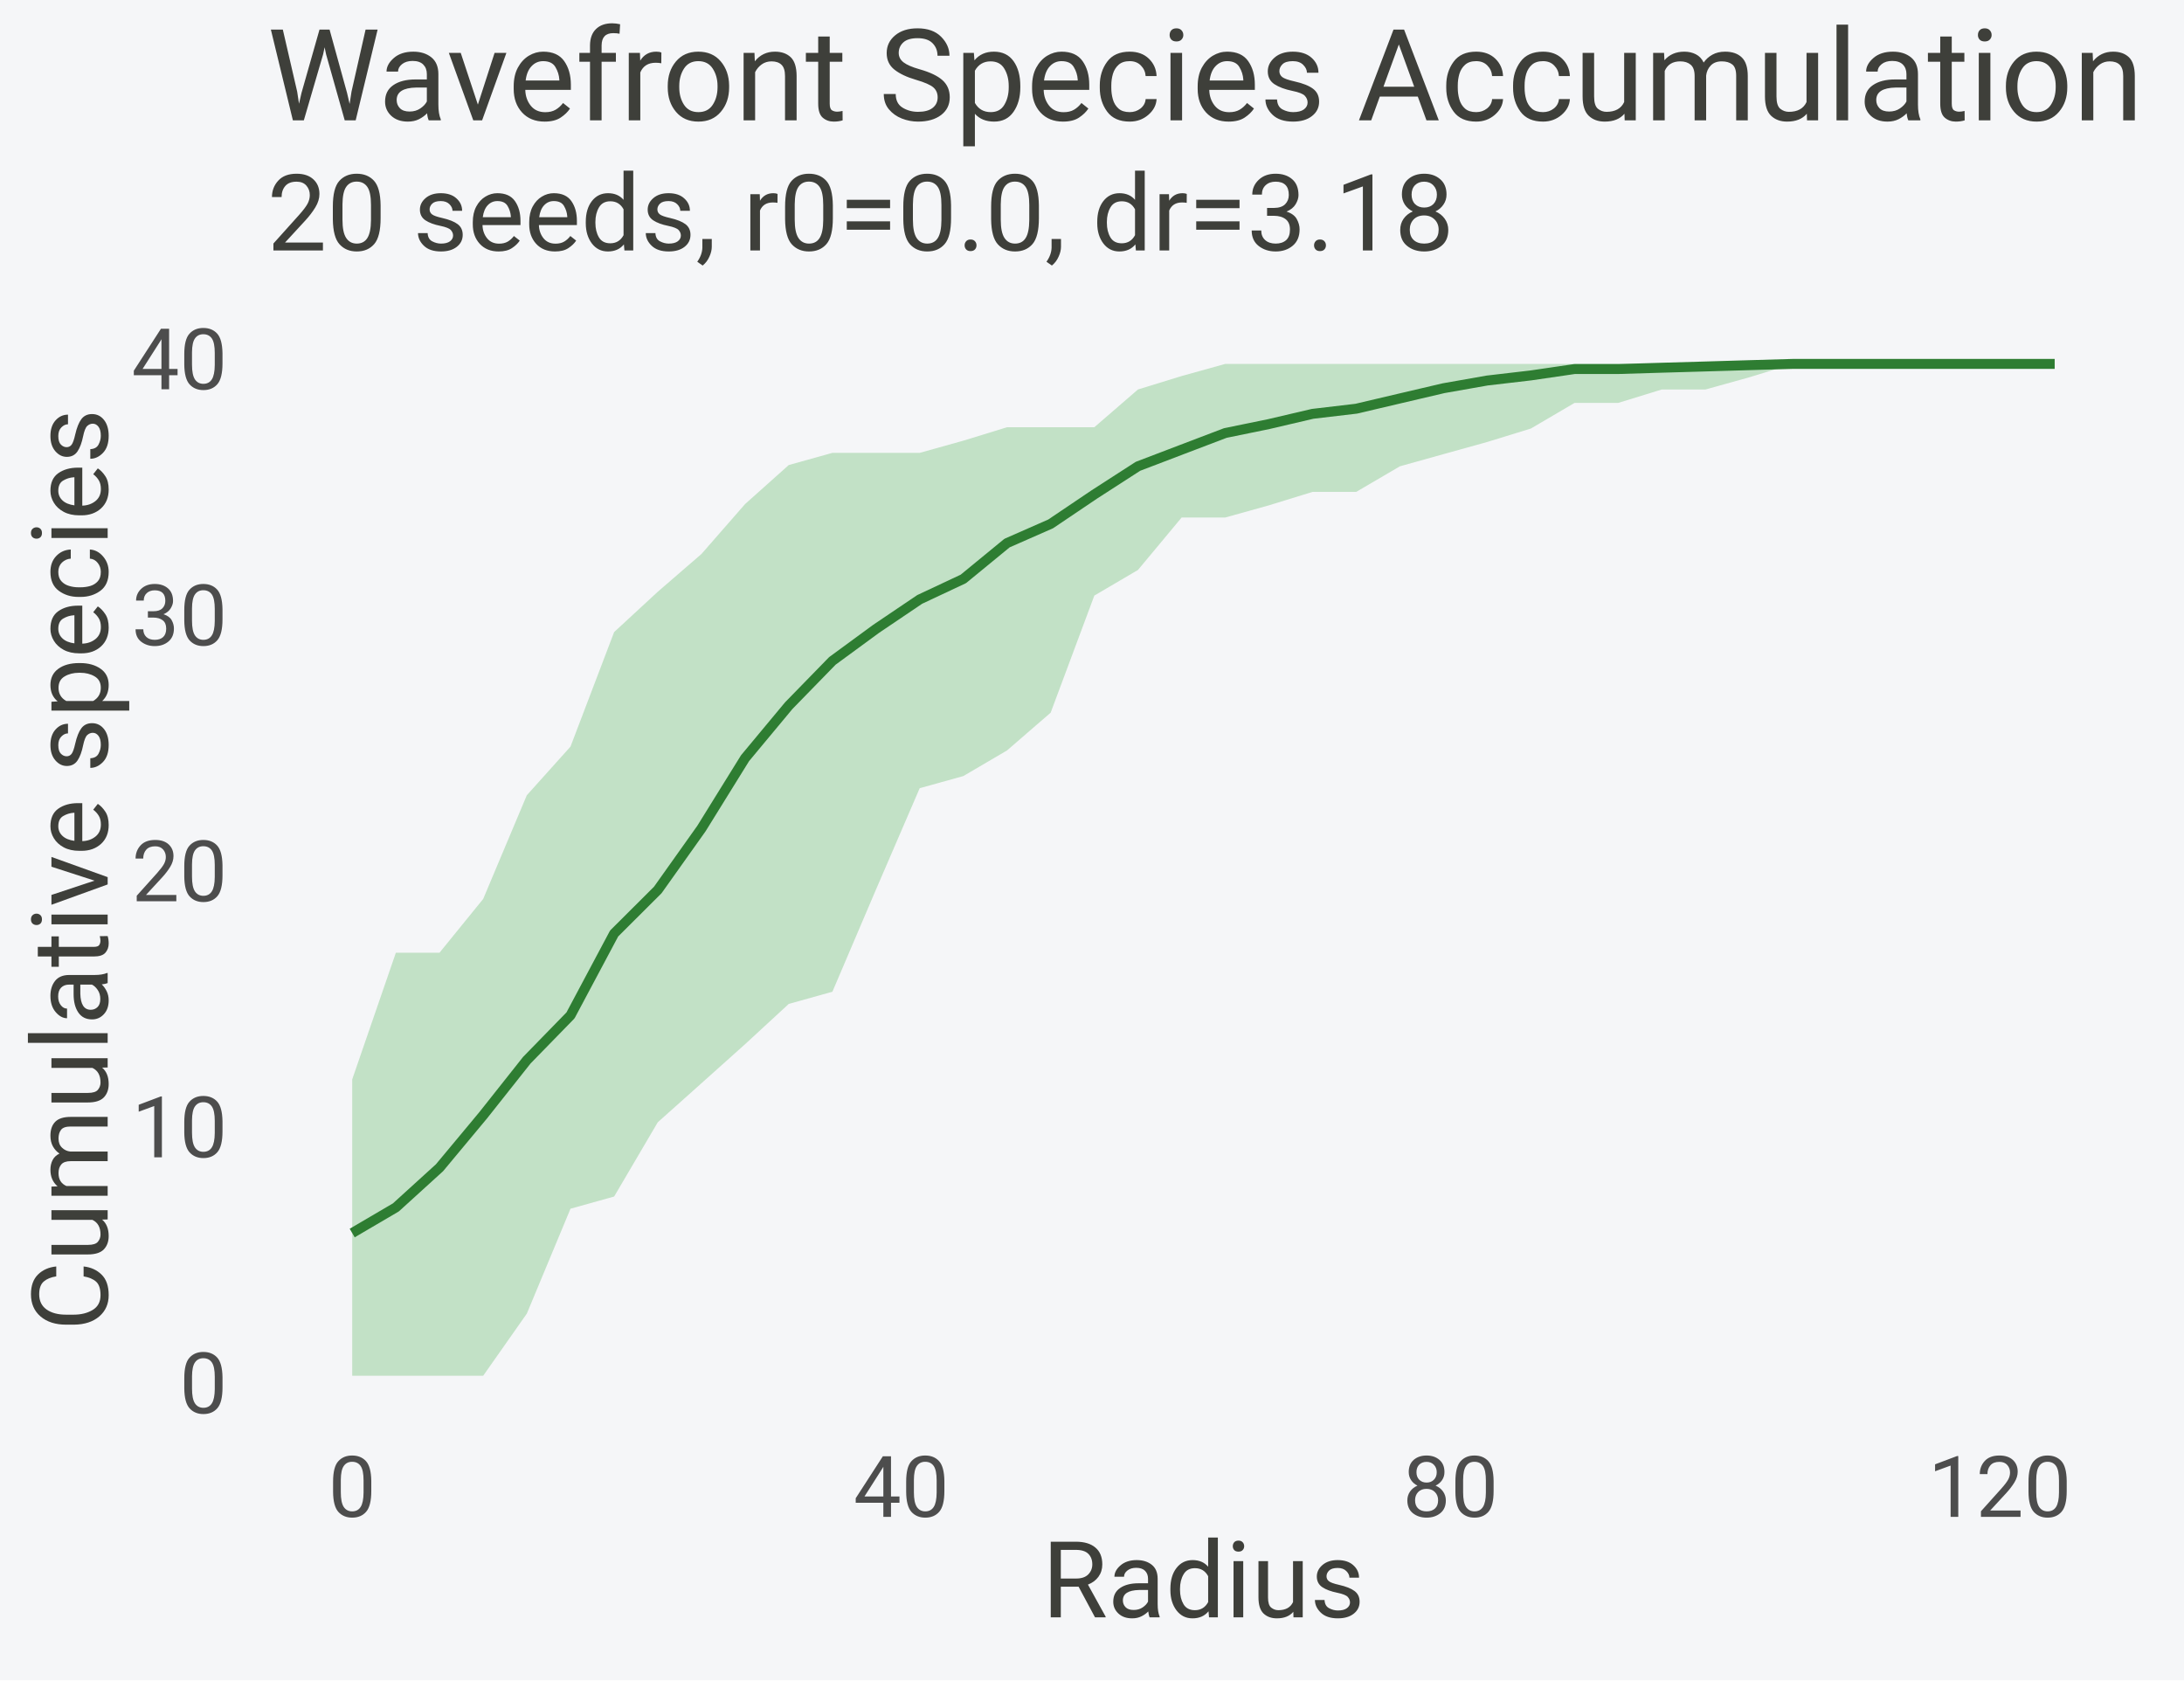
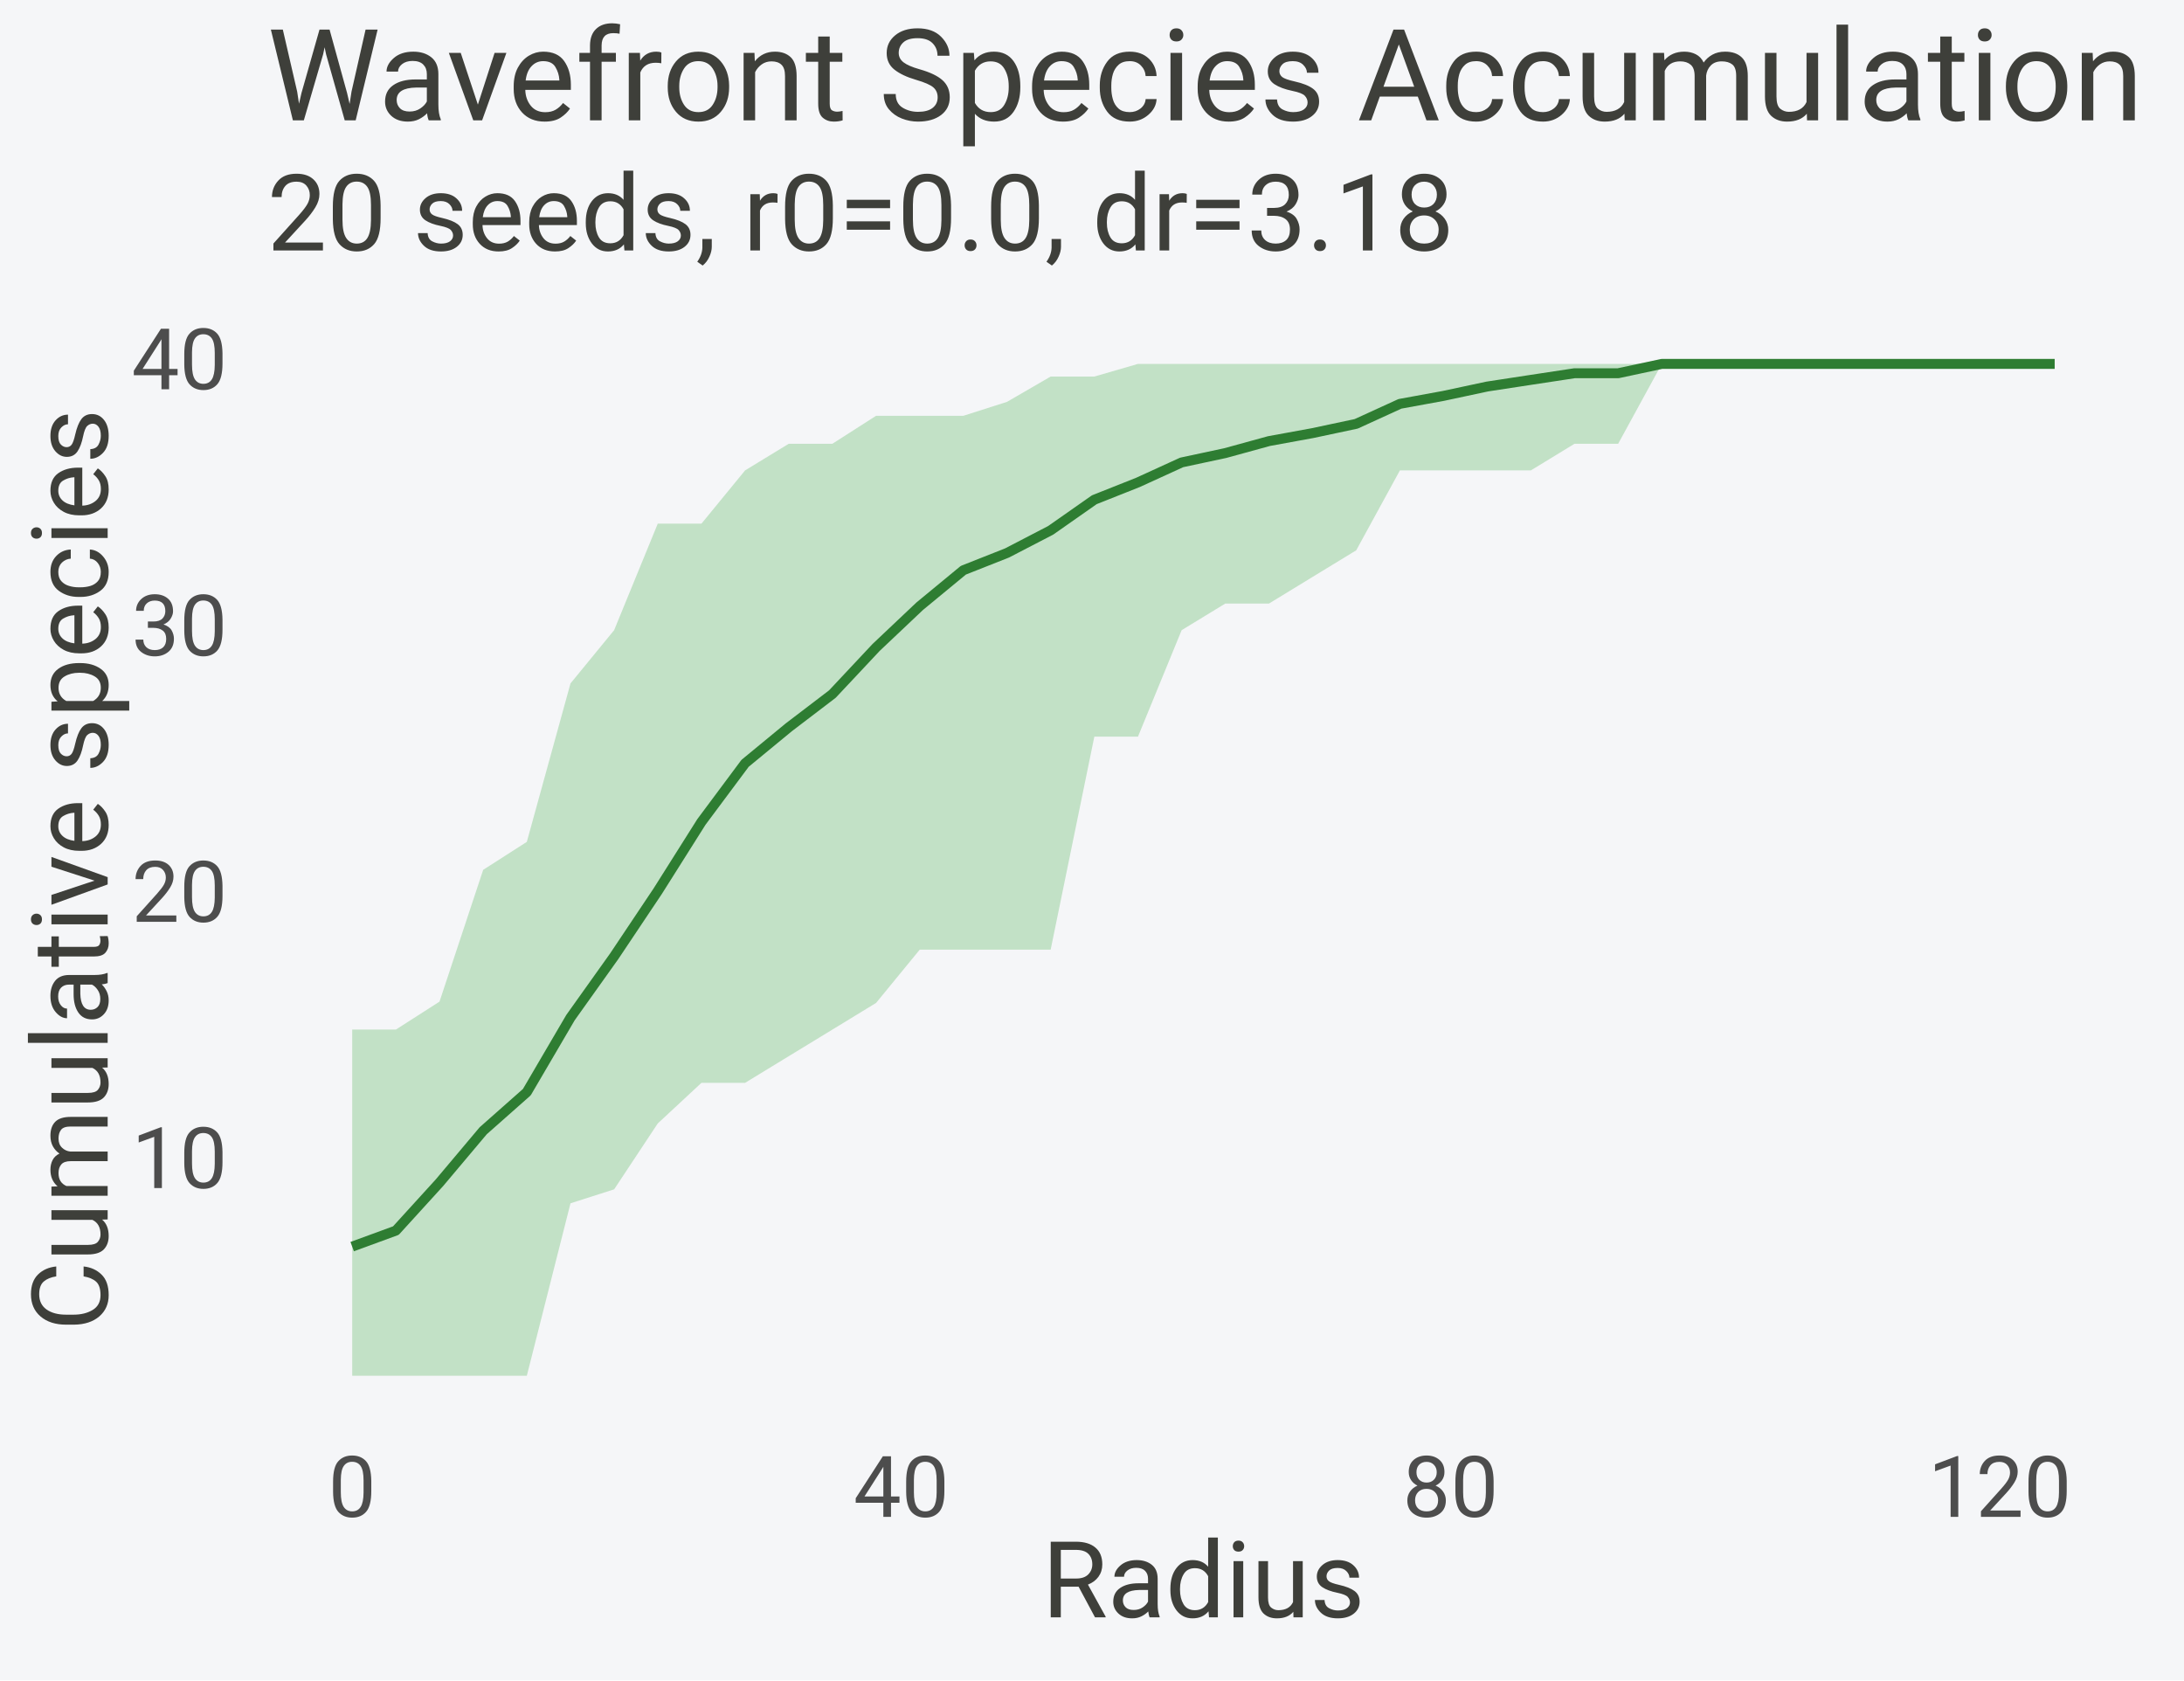
<svg xmlns="http://www.w3.org/2000/svg" width="468.00pt" height="360.00pt" viewBox="0 0 468.00 360.00">
  <g class="svglite">
    <defs>
      <style type="text/css">
    /* theme-aware-processed */
    .svglite line, .svglite polyline, .svglite polygon, .svglite path, .svglite circle {
      fill: none;
      stroke: #3E3F3A;
      stroke-linecap: round;
      stroke-linejoin: round;
      stroke-miterlimit: 10.00;
    }
    .svglite &gt; g &gt; rect {
      fill: none;
      stroke: #3E3F3A;
      stroke-linecap: round;
      stroke-linejoin: round;
      stroke-miterlimit: 10.00;
    }
    .svglite text {
      white-space: pre;
      fill: #3E3F3A;
    }
    .svglite g.glyphgroup path {
      fill: inherit;
      stroke: none;
    }
  </style>
    </defs>
    <rect class="svg-bg" width="100%" height="100%" style="stroke: none; fill: #F5F6F8;" />
    <defs>
      <clipPath id="cpMC4wMHw0NjguMDB8MC4wMHwzNjAuMDA=">
        <rect x="0.00" y="0.00" width="468.00" height="360.00" />
      </clipPath>
    </defs>
    <g clip-path="url(#cpMC4wMHw0NjguMDB8MC4wMHwzNjAuMDA=)">
      <rect x="0.00" y="0.00" width="468.00" height="360.00" style="stroke-width: 1.84; stroke: none;" /> fill: #F5F6F8;' /&gt;
</g>
    <defs>
      <clipPath id="cpNTcuMjN8NDU4LjU0fDY3LjEzfDMwNS42MQ==">
        <rect x="57.23" y="67.13" width="401.30" height="238.48" />
      </clipPath>
    </defs>
    <g clip-path="url(#cpNTcuMjN8NDU4LjU0fDY3LjEzfDMwNS42MQ==)">
      <rect x="57.23" y="67.13" width="401.30" height="238.48" style="stroke-width: 1.84; stroke: none;" /> fill: #F5F6F8;' /&gt;
- <polygon points="75.47,231.28 84.83,204.13 94.18,204.13 103.54,192.61 112.89,170.39 122.25,159.97 131.60,135.43 140.95,126.79 150.31,118.70 159.66,108.00 169.02,99.64 178.37,97.03 187.73,97.03 197.08,97.03 206.43,94.42 215.79,91.54 225.14,91.54 234.50,91.54 243.85,83.45 253.21,80.57 262.56,77.97 271.92,77.97 281.27,77.97 290.62,77.97 299.98,77.97 309.33,77.97 318.69,77.97 328.04,77.97 337.40,77.97 346.75,77.97 356.10,77.97 365.46,77.97 374.81,77.97 384.17,77.97 393.52,77.97 402.88,77.97 412.23,77.97 421.59,77.97 430.94,77.97 440.29,77.97 440.29,77.97 430.94,77.97 421.59,77.97 412.23,77.97 402.88,77.97 393.52,77.97 384.17,77.97 374.81,80.85 365.46,83.45 356.10,83.45 346.75,86.33 337.40,86.33 328.04,91.82 318.69,94.70 309.33,97.30 299.98,99.91 290.62,105.39 281.27,105.39 271.92,108.27 262.56,110.88 253.21,110.88 243.85,122.12 234.50,127.61 225.14,152.70 215.79,160.79 206.43,166.28 197.08,168.88 187.73,190.55 178.37,212.49 169.02,215.10 159.66,223.73 150.31,232.10 140.95,240.46 131.60,256.37 122.25,258.98 112.89,281.46 103.54,294.77 94.18,294.77 84.83,294.77 75.47,294.77 " style="stroke-width: 0.00; stroke: none; stroke-linecap: butt; fill: #4CAF50; fill-opacity: 0.30;" />
-       <polyline points="75.47,231.28 84.83,204.13 94.18,204.13 103.54,192.61 112.89,170.39 122.25,159.97 131.60,135.43 140.95,126.79 150.31,118.70 159.66,108.00 169.02,99.64 178.37,97.03 187.73,97.03 197.08,97.03 206.43,94.42 215.79,91.54 225.14,91.54 234.50,91.54 243.85,83.45 253.21,80.57 262.56,77.97 271.92,77.97 281.27,77.97 290.62,77.97 299.98,77.97 309.33,77.97 318.69,77.97 328.04,77.97 337.40,77.97 346.75,77.97 356.10,77.97 365.46,77.97 374.81,77.97 384.17,77.97 393.52,77.97 402.88,77.97 412.23,77.97 421.59,77.97 430.94,77.97 440.29,77.97 " style="stroke-width: 1.84; stroke: none; stroke-linecap: butt;" />
-       <polyline points="440.29,77.97 430.94,77.97 421.59,77.97 412.23,77.97 402.88,77.97 393.52,77.97 384.17,77.97 374.81,80.85 365.46,83.45 356.10,83.45 346.75,86.33 337.40,86.33 328.04,91.82 318.69,94.70 309.33,97.30 299.98,99.91 290.62,105.39 281.27,105.39 271.92,108.27 262.56,110.88 253.21,110.88 243.85,122.12 234.50,127.61 225.14,152.70 215.79,160.79 206.43,166.28 197.08,168.88 187.73,190.55 178.37,212.49 169.02,215.10 159.66,223.73 150.31,232.10 140.95,240.46 131.60,256.37 122.25,258.98 112.89,281.46 103.54,294.77 94.18,294.77 84.83,294.77 75.47,294.77 " style="stroke-width: 1.84; stroke: none; stroke-linecap: butt;" />
-       <polyline points="75.47,264.19 84.83,258.70 94.18,250.20 103.54,238.96 112.89,227.16 122.25,217.56 131.60,200.01 140.95,190.69 150.31,177.52 159.66,162.44 169.02,151.19 178.37,141.60 187.73,134.74 197.08,128.43 206.43,124.04 215.79,116.36 225.14,112.25 234.50,105.94 243.85,99.91 253.21,96.34 262.56,92.78 271.92,90.86 281.27,88.67 290.62,87.57 299.98,85.37 309.33,83.18 318.69,81.53 328.04,80.44 337.40,79.07 346.75,79.07 356.10,78.79 365.46,78.52 374.81,78.24 384.17,77.97 393.52,77.97 402.88,77.97 412.23,77.97 421.59,77.97 430.94,77.97 440.29,77.97 " style="stroke-width: 2.13; stroke: #2E7D32; stroke-linecap: butt;" />
+ <polygon points="75.47,220.60 84.83,220.60 94.18,214.61 103.54,186.37 112.89,180.38 122.25,146.43 131.60,135.02 140.95,112.20 150.31,112.20 159.66,100.79 169.02,95.08 178.37,95.08 187.73,89.09 197.08,89.09 206.43,89.09 215.79,86.10 225.14,80.68 234.50,80.68 243.85,77.97 253.21,77.97 262.56,77.97 271.92,77.97 281.27,77.97 290.62,77.97 299.98,77.97 309.33,77.97 318.69,77.97 328.04,77.97 337.40,77.97 346.75,77.97 356.10,77.97 365.46,77.97 374.81,77.97 384.17,77.97 393.52,77.97 402.88,77.97 412.23,77.97 421.59,77.97 430.94,77.97 440.29,77.97 440.29,77.97 430.94,77.97 421.59,77.97 412.23,77.97 402.88,77.97 393.52,77.97 384.17,77.97 374.81,77.97 365.46,77.97 356.10,77.97 346.75,95.08 337.40,95.08 328.04,100.79 318.69,100.79 309.33,100.79 299.98,100.79 290.62,117.91 281.27,123.61 271.92,129.32 262.56,129.32 253.21,135.02 243.85,157.84 234.50,157.84 225.14,203.48 215.79,203.48 206.43,203.48 197.08,203.48 187.73,214.89 178.37,220.60 169.02,226.30 159.66,232.01 150.31,232.01 140.95,240.71 131.60,254.83 122.25,257.82 112.89,294.77 103.54,294.77 94.18,294.77 84.83,294.77 75.47,294.77 " style="stroke-width: 0.00; stroke: none; stroke-linecap: butt; fill: #4CAF50; fill-opacity: 0.30;" />
+       <polyline points="75.47,220.60 84.83,220.60 94.18,214.61 103.54,186.37 112.89,180.38 122.25,146.43 131.60,135.02 140.95,112.20 150.31,112.20 159.66,100.79 169.02,95.08 178.37,95.08 187.73,89.09 197.08,89.09 206.43,89.09 215.79,86.10 225.14,80.68 234.50,80.68 243.85,77.97 253.21,77.97 262.56,77.97 271.92,77.97 281.27,77.97 290.62,77.97 299.98,77.97 309.33,77.97 318.69,77.97 328.04,77.97 337.40,77.97 346.75,77.97 356.10,77.97 365.46,77.97 374.81,77.97 384.17,77.97 393.52,77.97 402.88,77.97 412.23,77.97 421.59,77.97 430.94,77.97 440.29,77.97 " style="stroke-width: 1.84; stroke: none; stroke-linecap: butt;" />
+       <polyline points="440.29,77.97 430.94,77.97 421.59,77.97 412.23,77.97 402.88,77.97 393.52,77.97 384.17,77.97 374.81,77.97 365.46,77.97 356.10,77.97 346.75,95.08 337.40,95.08 328.04,100.79 318.69,100.79 309.33,100.79 299.98,100.79 290.62,117.91 281.27,123.61 271.92,129.32 262.56,129.32 253.21,135.02 243.85,157.84 234.50,157.84 225.14,203.48 215.79,203.48 206.43,203.48 197.08,203.48 187.73,214.89 178.37,220.60 169.02,226.30 159.66,232.01 150.31,232.01 140.95,240.71 131.60,254.83 122.25,257.82 112.89,294.77 103.54,294.77 94.18,294.77 84.83,294.77 75.47,294.77 " style="stroke-width: 1.84; stroke: none; stroke-linecap: butt;" />
+       <polyline points="75.47,267.10 84.83,263.67 94.18,253.40 103.54,242.28 112.89,234.01 122.25,218.03 131.60,204.91 140.95,190.93 150.31,176.10 159.66,163.55 169.02,155.84 178.37,148.71 187.73,138.73 197.08,129.89 206.43,122.18 215.79,118.48 225.14,113.63 234.50,107.07 243.85,103.36 253.21,99.08 262.56,97.08 271.92,94.51 281.27,92.80 290.62,90.81 299.98,86.53 309.33,84.82 318.69,82.82 328.04,81.39 337.40,79.97 346.75,79.97 356.10,77.97 365.46,77.97 374.81,77.97 384.17,77.97 393.52,77.97 402.88,77.97 412.23,77.97 421.59,77.97 430.94,77.97 440.29,77.97 " style="stroke-width: 2.13; stroke: #2E7D32; stroke-linecap: butt;" />
    </g>
    <g clip-path="url(#cpMC4wMHw0NjguMDB8MC4wMHwzNjAuMDA=)">
-       <text x="48.71" y="302.81" text-anchor="end" style="font-size: 1.52em;fill: #4D4D4D; font-family: &quot;Roboto&quot;, -apple-system, BlinkMacSystemFont, &quot;Segoe UI&quot;, system-ui, sans-serif;">0</text>
-       <text x="48.71" y="247.96" text-anchor="end" style="font-size: 1.52em;fill: #4D4D4D; font-family: &quot;Roboto&quot;, -apple-system, BlinkMacSystemFont, &quot;Segoe UI&quot;, system-ui, sans-serif;">10</text>
-       <text x="48.71" y="193.11" text-anchor="end" style="font-size: 1.52em;fill: #4D4D4D; font-family: &quot;Roboto&quot;, -apple-system, BlinkMacSystemFont, &quot;Segoe UI&quot;, system-ui, sans-serif;">20</text>
-       <text x="48.71" y="138.26" text-anchor="end" style="font-size: 1.52em;fill: #4D4D4D; font-family: &quot;Roboto&quot;, -apple-system, BlinkMacSystemFont, &quot;Segoe UI&quot;, system-ui, sans-serif;">30</text>
+       <text x="48.71" y="254.56" text-anchor="end" style="font-size: 1.52em;fill: #4D4D4D; font-family: &quot;Roboto&quot;, -apple-system, BlinkMacSystemFont, &quot;Segoe UI&quot;, system-ui, sans-serif;">10</text>
+       <text x="48.71" y="197.51" text-anchor="end" style="font-size: 1.52em;fill: #4D4D4D; font-family: &quot;Roboto&quot;, -apple-system, BlinkMacSystemFont, &quot;Segoe UI&quot;, system-ui, sans-serif;">20</text>
+       <text x="48.71" y="140.46" text-anchor="end" style="font-size: 1.52em;fill: #4D4D4D; font-family: &quot;Roboto&quot;, -apple-system, BlinkMacSystemFont, &quot;Segoe UI&quot;, system-ui, sans-serif;">30</text>
      <text x="48.71" y="83.41" text-anchor="end" style="font-size: 1.52em;fill: #4D4D4D; font-family: &quot;Roboto&quot;, -apple-system, BlinkMacSystemFont, &quot;Segoe UI&quot;, system-ui, sans-serif;">40</text>
      <text x="75.47" y="325.00" text-anchor="middle" style="font-size: 1.52em;fill: #4D4D4D; font-family: &quot;Roboto&quot;, -apple-system, BlinkMacSystemFont, &quot;Segoe UI&quot;, system-ui, sans-serif;">0</text>
      <text x="193.15" y="325.00" text-anchor="middle" style="font-size: 1.52em;fill: #4D4D4D; font-family: &quot;Roboto&quot;, -apple-system, BlinkMacSystemFont, &quot;Segoe UI&quot;, system-ui, sans-serif;">40</text>
      <text x="310.84" y="325.00" text-anchor="middle" style="font-size: 1.52em;fill: #4D4D4D; font-family: &quot;Roboto&quot;, -apple-system, BlinkMacSystemFont, &quot;Segoe UI&quot;, system-ui, sans-serif;">80</text>
      <text x="428.52" y="325.00" text-anchor="middle" style="font-size: 1.52em;fill: #4D4D4D; font-family: &quot;Roboto&quot;, -apple-system, BlinkMacSystemFont, &quot;Segoe UI&quot;, system-ui, sans-serif;">120</text>
      <text x="257.88" y="346.53" text-anchor="middle" style="font-size: 1.9em; font-family: &quot;Roboto&quot;, -apple-system, BlinkMacSystemFont, &quot;Segoe UI&quot;, system-ui, sans-serif;">Radius</text>
      <text transform="translate(23.07,186.37) rotate(-90)" text-anchor="middle" style="font-size: 1.9em; font-family: &quot;Roboto&quot;, -apple-system, BlinkMacSystemFont, &quot;Segoe UI&quot;, system-ui, sans-serif;">Cumulative species</text>
      <text x="57.23" y="53.66" style="font-size: 1.9em; font-family: &quot;Roboto&quot;, -apple-system, BlinkMacSystemFont, &quot;Segoe UI&quot;, system-ui, sans-serif;">20 seeds, r0=0.0, dr=3.18</text>
      <text x="57.23" y="25.79" style="font-size: 2.28em; font-family: &quot;Roboto&quot;, -apple-system, BlinkMacSystemFont, &quot;Segoe UI&quot;, system-ui, sans-serif;">Wavefront Species Accumulation</text>
    </g>
  </g>
</svg>
